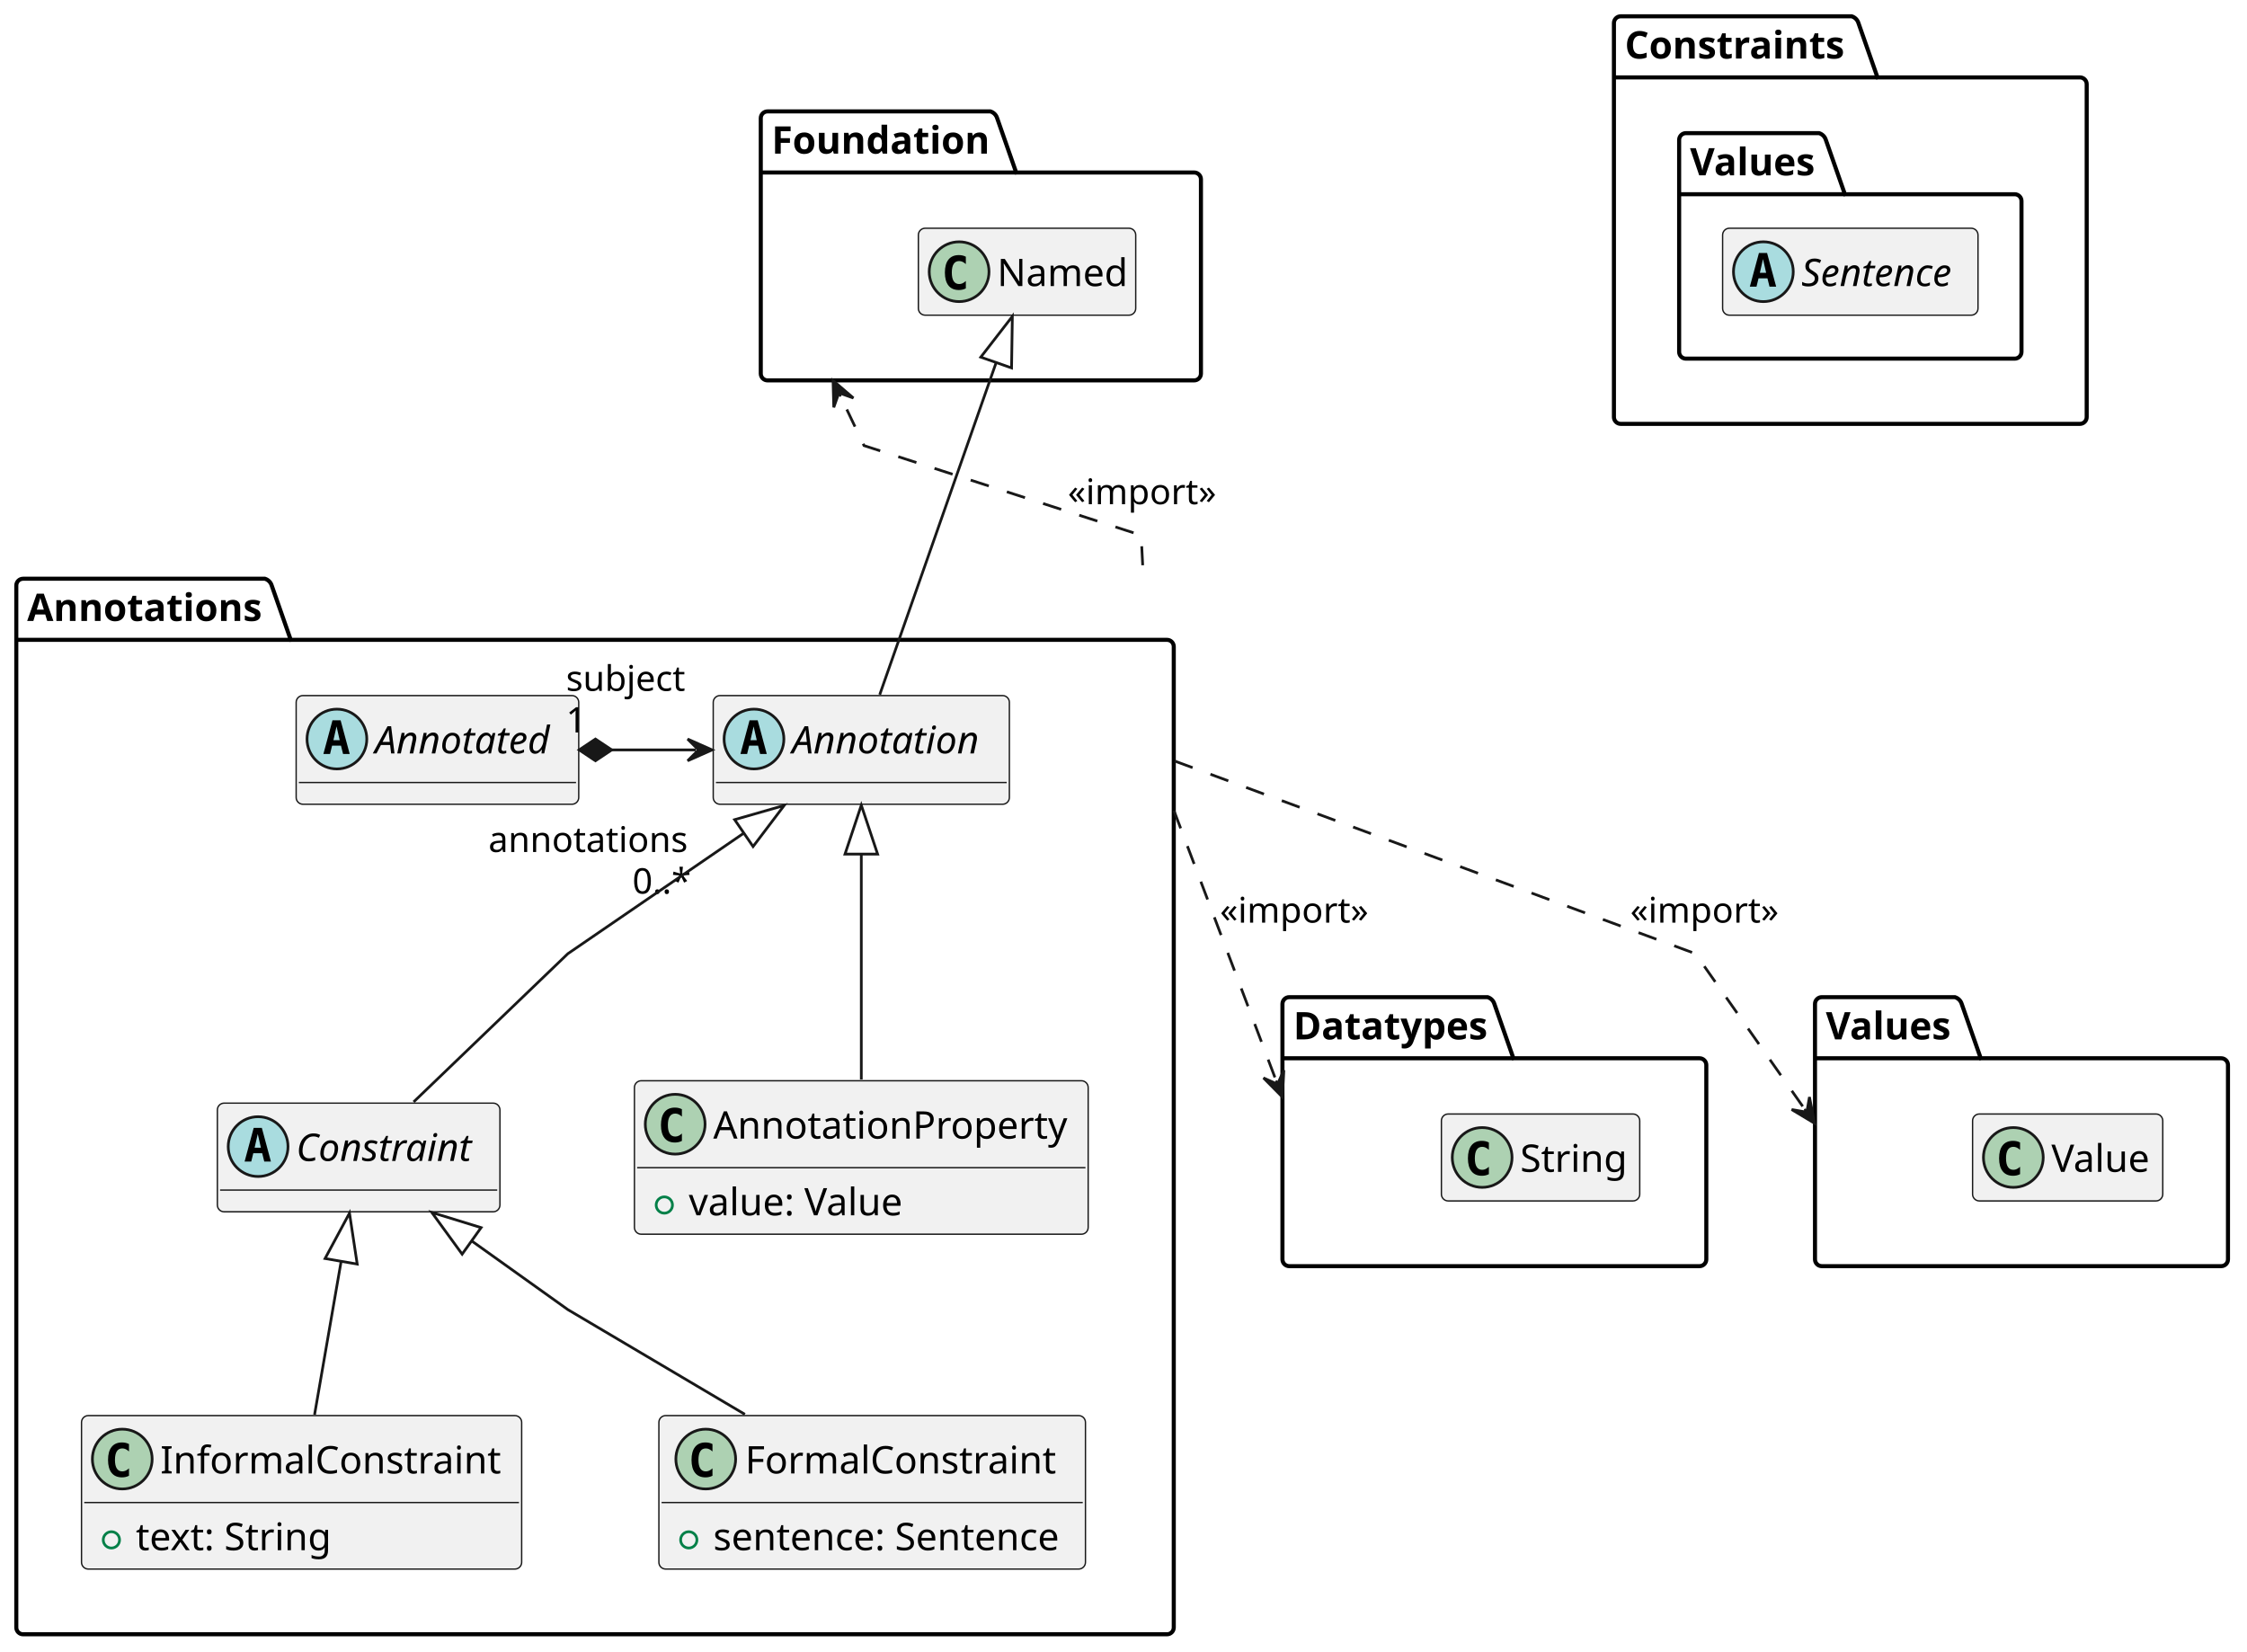
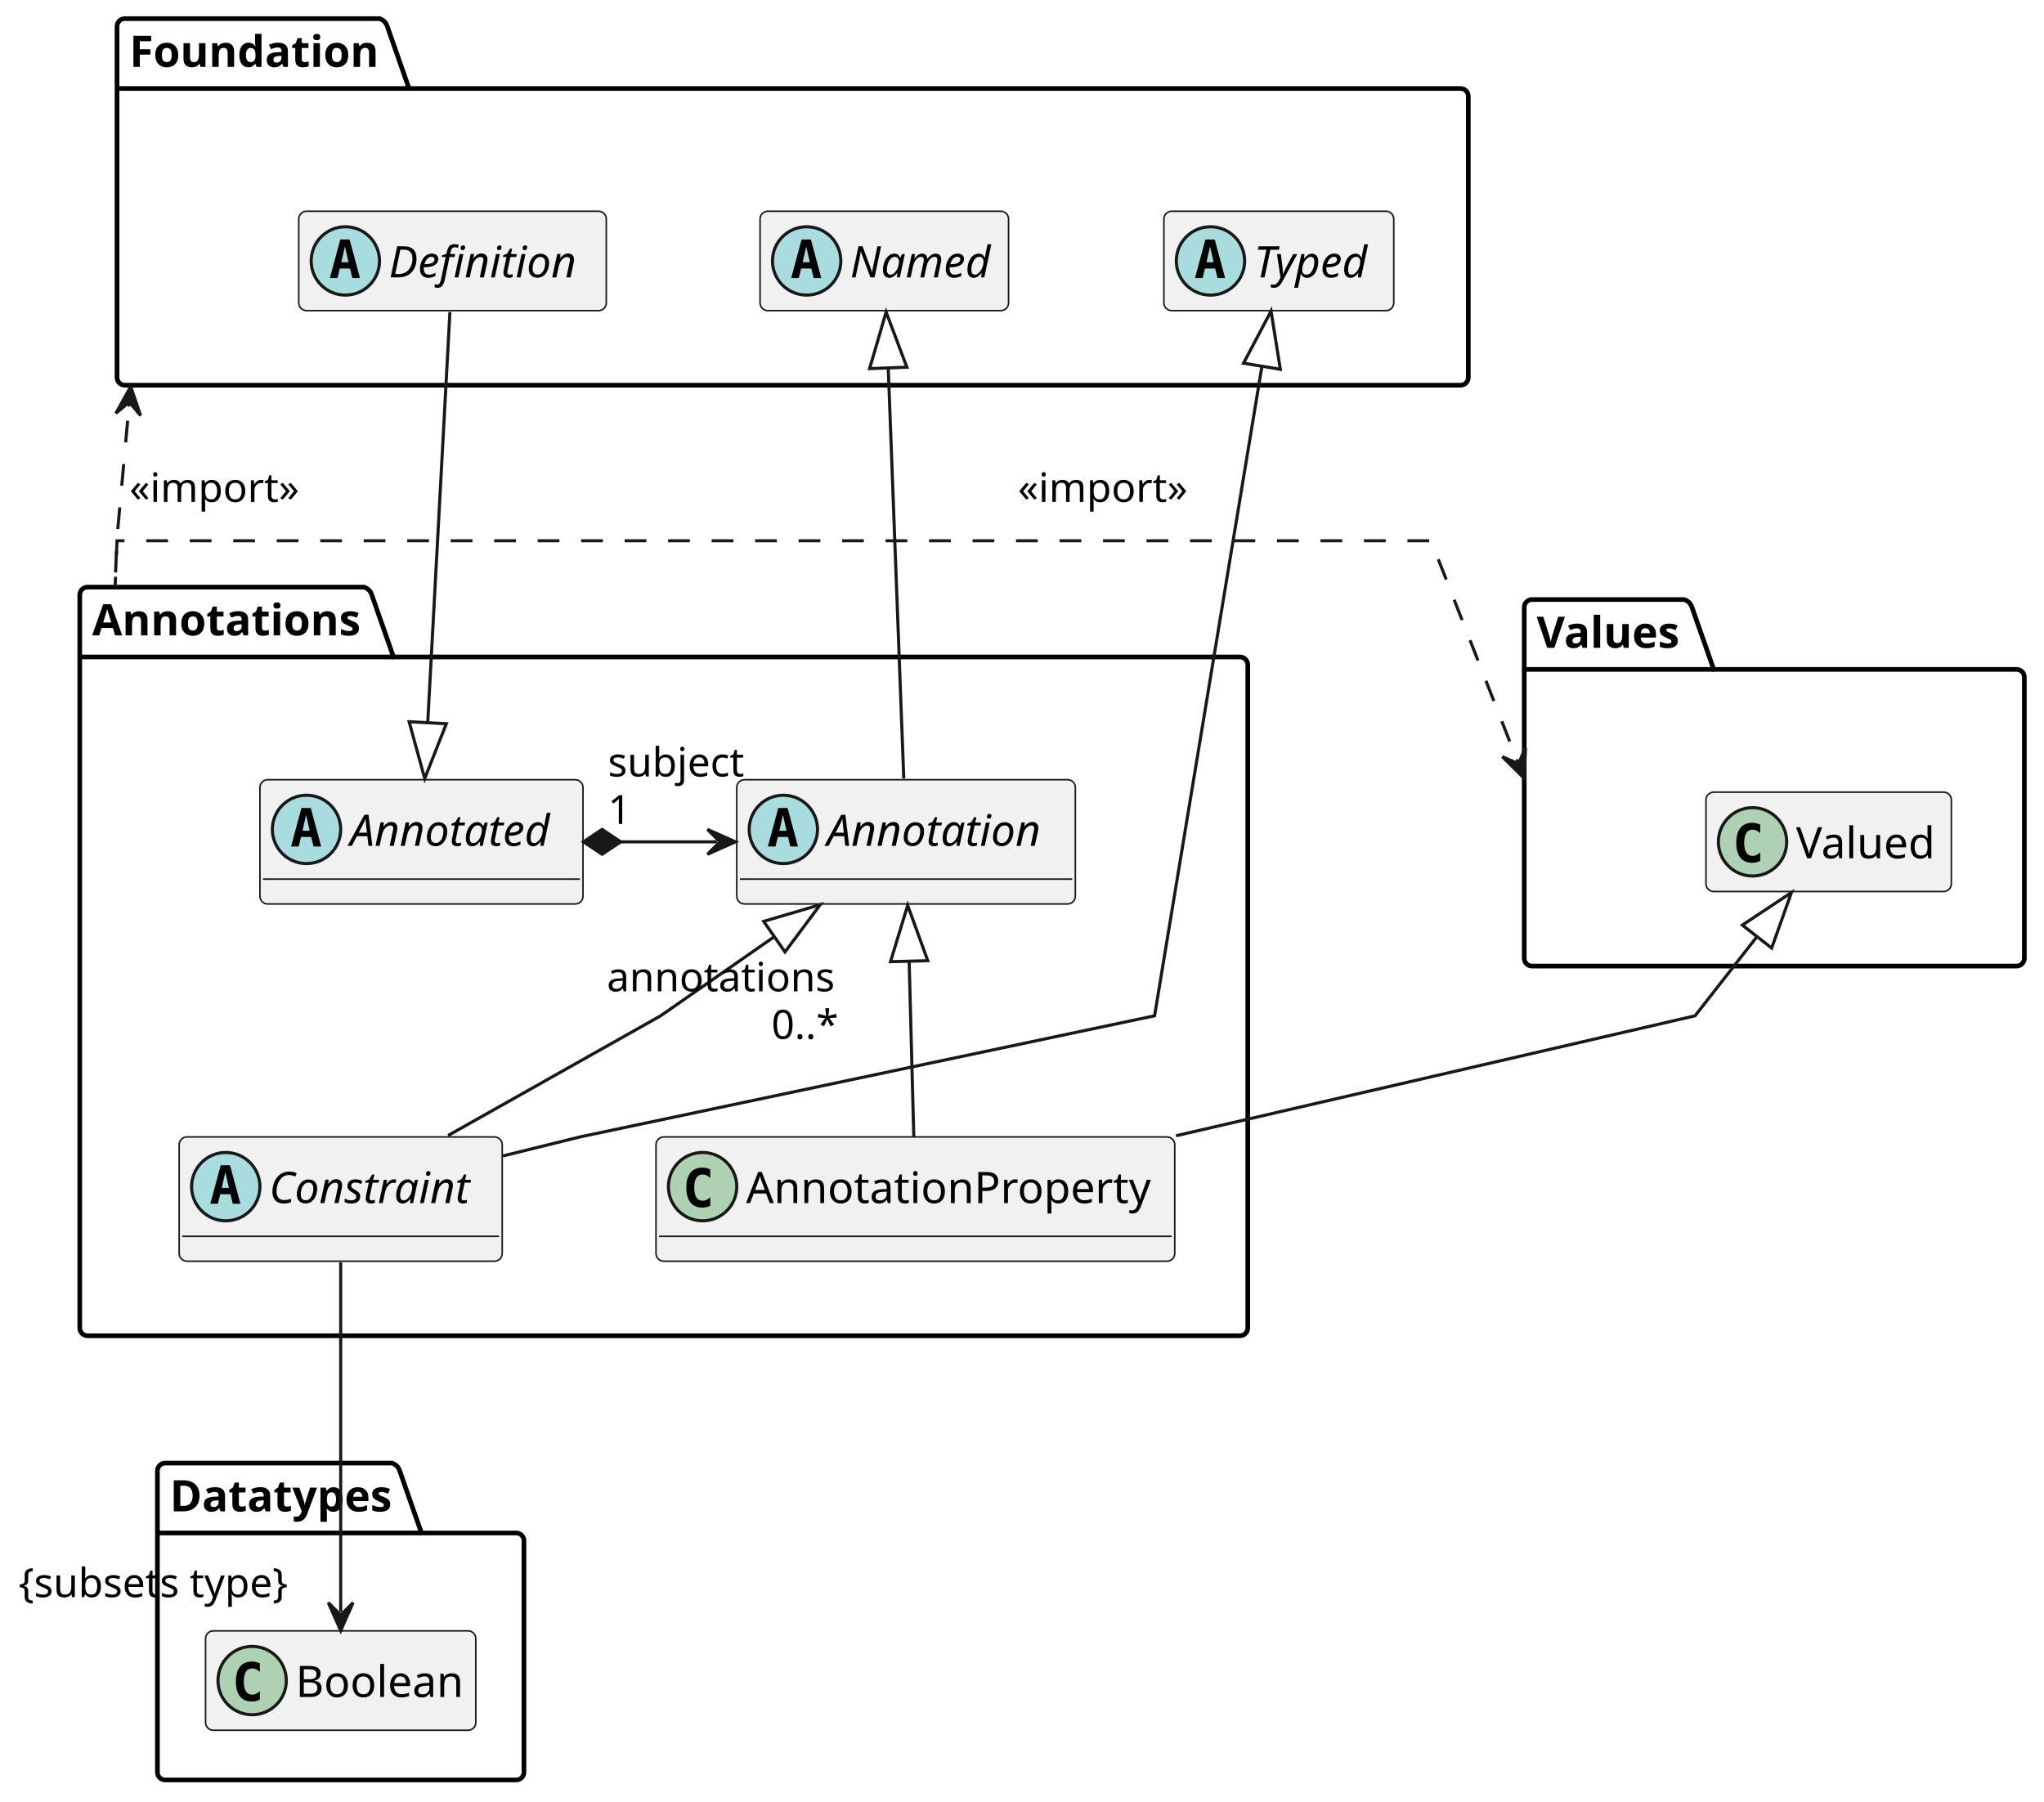
- <svg xmlns="http://www.w3.org/2000/svg" contentStyleType="text/css" height="608px" preserveAspectRatio="none" style="width:827px;height:608px;" version="1.1" viewBox="0 0 827 608" width="827px" zoomAndPan="magnify">
+ <svg xmlns="http://www.w3.org/2000/svg" contentStyleType="text/css" height="580px" preserveAspectRatio="none" style="width:658px;height:580px;" version="1.1" viewBox="0 0 658 580" width="658px" zoomAndPan="magnify">
  <defs />
  <g>
+     <g id="cluster_Foundation">
+       <path d="M40.175,6 L122.175,6 A3.75,3.75 0 0 1 124.675,8.5 L131.675,28.488 L470.175,28.488 A2.5,2.5 0 0 1 472.675,30.988 L472.675,121.5 A2.5,2.5 0 0 1 470.175,124 L40.175,124 A2.5,2.5 0 0 1 37.675,121.5 L37.675,8.5 A2.5,2.5 0 0 1 40.175,6 " fill="none" style="stroke:#000000;stroke-width:1.5;" />
+       <line style="stroke:#000000;stroke-width:1.5;" x1="37.675" x2="131.675" y1="28.488" y2="28.488" />
+       <text fill="#000000" font-family="sans-serif" font-size="14" font-weight="bold" lengthAdjust="spacing" textLength="81" x="41.675" y="21.535">Foundation</text>
+     </g>
    <g id="cluster_Datatypes">
-       <path d="M474.5,367 L547.5,367 A3.75,3.75 0 0 1 550,369.5 L557,389.488 L625.5,389.488 A2.5,2.5 0 0 1 628,391.988 L628,463.5 A2.5,2.5 0 0 1 625.5,466 L474.5,466 A2.5,2.5 0 0 1 472,463.5 L472,369.5 A2.5,2.5 0 0 1 474.5,367 " fill="none" style="stroke:#000000;stroke-width:1.5;" />
-       <line style="stroke:#000000;stroke-width:1.5;" x1="472" x2="557" y1="389.488" y2="389.488" />
-       <text fill="#000000" font-family="sans-serif" font-size="14" font-weight="bold" lengthAdjust="spacing" textLength="72" x="476" y="382.535">Datatypes</text>
-     </g>
-     <g id="cluster_Foundation">
-       <path d="M282.5,41 L364.5,41 A3.75,3.75 0 0 1 367,43.5 L374,63.488 L439.5,63.488 A2.5,2.5 0 0 1 442,65.988 L442,137.5 A2.5,2.5 0 0 1 439.5,140 L282.5,140 A2.5,2.5 0 0 1 280,137.5 L280,43.5 A2.5,2.5 0 0 1 282.5,41 " fill="none" style="stroke:#000000;stroke-width:1.5;" />
-       <line style="stroke:#000000;stroke-width:1.5;" x1="280" x2="374" y1="63.488" y2="63.488" />
-       <text fill="#000000" font-family="sans-serif" font-size="14" font-weight="bold" lengthAdjust="spacing" textLength="81" x="284" y="56.535">Foundation</text>
+       <path d="M53.175,471 L126.175,471 A3.75,3.75 0 0 1 128.675,473.5 L135.675,493.488 L166.175,493.488 A2.5,2.5 0 0 1 168.675,495.988 L168.675,570.5 A2.5,2.5 0 0 1 166.175,573 L53.175,573 A2.5,2.5 0 0 1 50.675,570.5 L50.675,473.5 A2.5,2.5 0 0 1 53.175,471 " fill="none" style="stroke:#000000;stroke-width:1.5;" />
+       <line style="stroke:#000000;stroke-width:1.5;" x1="50.675" x2="135.675" y1="493.488" y2="493.488" />
+       <text fill="#000000" font-family="sans-serif" font-size="14" font-weight="bold" lengthAdjust="spacing" textLength="72" x="54.675" y="486.535">Datatypes</text>
    </g>
    <g id="cluster_Values">
-       <path d="M670.5,367 L719.5,367 A3.75,3.75 0 0 1 722,369.5 L729,389.488 L817.5,389.488 A2.5,2.5 0 0 1 820,391.988 L820,463.5 A2.5,2.5 0 0 1 817.5,466 L670.5,466 A2.5,2.5 0 0 1 668,463.5 L668,369.5 A2.5,2.5 0 0 1 670.5,367 " fill="none" style="stroke:#000000;stroke-width:1.5;" />
-       <line style="stroke:#000000;stroke-width:1.5;" x1="668" x2="729" y1="389.488" y2="389.488" />
-       <text fill="#000000" font-family="sans-serif" font-size="14" font-weight="bold" lengthAdjust="spacing" textLength="48" x="672" y="382.535">Values</text>
-     </g>
-     <g id="cluster_Constraints">
-       <path d="M596.5,6 L681.5,6 A3.75,3.75 0 0 1 684,8.5 L691,28.488 L765.5,28.488 A2.5,2.5 0 0 1 768,30.988 L768,153.5 A2.5,2.5 0 0 1 765.5,156 L596.5,156 A2.5,2.5 0 0 1 594,153.5 L594,8.5 A2.5,2.5 0 0 1 596.5,6 " fill="none" style="stroke:#000000;stroke-width:1.5;" />
-       <line style="stroke:#000000;stroke-width:1.5;" x1="594" x2="691" y1="28.488" y2="28.488" />
-       <text fill="#000000" font-family="sans-serif" font-size="14" font-weight="bold" lengthAdjust="spacing" textLength="84" x="598" y="21.535">Constraints</text>
-     </g>
-     <g id="cluster_Values">
-       <path d="M620.5,49 L669.5,49 A3.75,3.75 0 0 1 672,51.5 L679,71.488 L741.5,71.488 A2.5,2.5 0 0 1 744,73.988 L744,129.5 A2.5,2.5 0 0 1 741.5,132 L620.5,132 A2.5,2.5 0 0 1 618,129.5 L618,51.5 A2.5,2.5 0 0 1 620.5,49 " fill="none" style="stroke:#000000;stroke-width:1.5;" />
-       <line style="stroke:#000000;stroke-width:1.5;" x1="618" x2="679" y1="71.488" y2="71.488" />
-       <text fill="#000000" font-family="sans-serif" font-size="14" font-weight="bold" lengthAdjust="spacing" textLength="48" x="622" y="64.535">Values</text>
+       <path d="M493.175,193 L542.175,193 A3.75,3.75 0 0 1 544.675,195.5 L551.675,215.488 L649.175,215.488 A2.5,2.5 0 0 1 651.675,217.988 L651.675,308.5 A2.5,2.5 0 0 1 649.175,311 L493.175,311 A2.5,2.5 0 0 1 490.675,308.5 L490.675,195.5 A2.5,2.5 0 0 1 493.175,193 " fill="none" style="stroke:#000000;stroke-width:1.5;" />
+       <line style="stroke:#000000;stroke-width:1.5;" x1="490.675" x2="551.675" y1="215.488" y2="215.488" />
+       <text fill="#000000" font-family="sans-serif" font-size="14" font-weight="bold" lengthAdjust="spacing" textLength="48" x="494.675" y="208.535">Values</text>
    </g>
    <g id="cluster_Annotations">
-       <path d="M8.5,213 L97.5,213 A3.75,3.75 0 0 1 100,215.5 L107,235.488 L429.5,235.488 A2.5,2.5 0 0 1 432,237.988 L432,598.99 A2.5,2.5 0 0 1 429.5,601.49 L8.5,601.49 A2.5,2.5 0 0 1 6,598.99 L6,215.5 A2.5,2.5 0 0 1 8.5,213 " fill="none" style="stroke:#000000;stroke-width:1.5;" />
-       <line style="stroke:#000000;stroke-width:1.5;" x1="6" x2="107" y1="235.488" y2="235.488" />
-       <text fill="#000000" font-family="sans-serif" font-size="14" font-weight="bold" lengthAdjust="spacing" textLength="88" x="10" y="228.535">Annotations</text>
+       <path d="M28.175,189 L117.175,189 A3.75,3.75 0 0 1 119.675,191.5 L126.675,211.488 L399.175,211.488 A2.5,2.5 0 0 1 401.675,213.988 L401.675,427.5 A2.5,2.5 0 0 1 399.175,430 L28.175,430 A2.5,2.5 0 0 1 25.675,427.5 L25.675,191.5 A2.5,2.5 0 0 1 28.175,189 " fill="none" style="stroke:#000000;stroke-width:1.5;" />
+       <line style="stroke:#000000;stroke-width:1.5;" x1="25.675" x2="126.675" y1="211.488" y2="211.488" />
+       <text fill="#000000" font-family="sans-serif" font-size="14" font-weight="bold" lengthAdjust="spacing" textLength="88" x="29.675" y="204.535">Annotations</text>
    </g>
-     <g id="elem_String">
-       <rect codeLine="8" fill="#F1F1F1" height="32" id="String" rx="2.5" ry="2.5" style="stroke:#181818;stroke-width:0.5;" width="73" x="530.5" y="410" />
-       <ellipse cx="545.5" cy="426" fill="#ADD1B2" rx="11" ry="11" style="stroke:#181818;stroke-width:1.0;" />
-       <path d="M547.973,432.143 Q547.392,432.442 546.753,432.591 Q546.114,432.741 545.408,432.741 Q542.901,432.741 541.582,431.089 Q540.262,429.437 540.262,426.316 Q540.262,423.187 541.582,421.535 Q542.901,419.883 545.408,419.883 Q546.114,419.883 546.761,420.032 Q547.409,420.182 547.973,420.481 L547.973,423.203 Q547.342,422.622 546.749,422.352 Q546.155,422.082 545.524,422.082 Q544.18,422.082 543.495,423.149 Q542.81,424.216 542.81,426.316 Q542.81,428.408 543.495,429.474 Q544.18,430.541 545.524,430.541 Q546.155,430.541 546.749,430.271 Q547.342,430.002 547.973,429.42 Z " fill="#000000" />
-       <text fill="#000000" font-family="sans-serif" font-size="14" lengthAdjust="spacing" textLength="41" x="559.5" y="431.291">String</text>
+     <g id="elem_Definition">
+       <rect codeLine="8" fill="#F1F1F1" height="32" id="Definition" rx="2.5" ry="2.5" style="stroke:#181818;stroke-width:0.5;" width="99" x="96.175" y="68" />
+       <ellipse cx="111.175" cy="84" fill="#A9DCDF" rx="11" ry="11" style="stroke:#181818;stroke-width:1.0;" />
+       <path d="M111.038,79.348 L109.885,84.42 L112.2,84.42 Z M109.544,77.107 L112.541,77.107 L115.886,89.5 L113.437,89.5 L112.674,86.437 L109.395,86.437 L108.648,89.5 L106.199,89.5 Z " fill="#000000" />
+       <text fill="#000000" font-family="sans-serif" font-size="14" font-style="italic" lengthAdjust="spacing" textLength="67" x="125.175" y="89.291">Definition</text>
    </g>
    <g id="elem_Named">
-       <rect codeLine="13" fill="#F1F1F1" height="32" id="Named" rx="2.5" ry="2.5" style="stroke:#181818;stroke-width:0.5;" width="80" x="338" y="84" />
-       <ellipse cx="353" cy="100" fill="#ADD1B2" rx="11" ry="11" style="stroke:#181818;stroke-width:1.0;" />
-       <path d="M355.473,106.143 Q354.892,106.442 354.253,106.591 Q353.614,106.741 352.908,106.741 Q350.401,106.741 349.082,105.089 Q347.762,103.437 347.762,100.316 Q347.762,97.186 349.082,95.535 Q350.401,93.883 352.908,93.883 Q353.614,93.883 354.261,94.032 Q354.909,94.182 355.473,94.481 L355.473,97.203 Q354.842,96.622 354.249,96.352 Q353.655,96.082 353.024,96.082 Q351.68,96.082 350.995,97.149 Q350.31,98.216 350.31,100.316 Q350.31,102.408 350.995,103.474 Q351.68,104.541 353.024,104.541 Q353.655,104.541 354.249,104.271 Q354.842,104.001 355.473,103.42 Z " fill="#000000" />
-       <text fill="#000000" font-family="sans-serif" font-size="14" lengthAdjust="spacing" textLength="48" x="367" y="105.291">Named</text>
+       <rect codeLine="9" fill="#F1F1F1" height="32" id="Named" rx="2.5" ry="2.5" style="stroke:#181818;stroke-width:0.5;" width="80" x="244.675" y="68" />
+       <ellipse cx="259.675" cy="84" fill="#A9DCDF" rx="11" ry="11" style="stroke:#181818;stroke-width:1.0;" />
+       <path d="M259.538,79.348 L258.385,84.42 L260.7,84.42 Z M258.044,77.107 L261.041,77.107 L264.386,89.5 L261.937,89.5 L261.173,86.437 L257.895,86.437 L257.148,89.5 L254.699,89.5 Z " fill="#000000" />
+       <text fill="#000000" font-family="sans-serif" font-size="14" font-style="italic" lengthAdjust="spacing" textLength="48" x="273.675" y="89.291">Named</text>
    </g>
-     <g id="elem_Value">
-       <rect codeLine="18" fill="#F1F1F1" height="32" id="Value" rx="2.5" ry="2.5" style="stroke:#181818;stroke-width:0.5;" width="70" x="726" y="410" />
-       <ellipse cx="741" cy="426" fill="#ADD1B2" rx="11" ry="11" style="stroke:#181818;stroke-width:1.0;" />
-       <path d="M743.473,432.143 Q742.892,432.442 742.253,432.591 Q741.614,432.741 740.908,432.741 Q738.401,432.741 737.082,431.089 Q735.762,429.437 735.762,426.316 Q735.762,423.187 737.082,421.535 Q738.401,419.883 740.908,419.883 Q741.614,419.883 742.261,420.032 Q742.909,420.182 743.473,420.481 L743.473,423.203 Q742.842,422.622 742.249,422.352 Q741.655,422.082 741.024,422.082 Q739.68,422.082 738.995,423.149 Q738.31,424.216 738.31,426.316 Q738.31,428.408 738.995,429.474 Q739.68,430.541 741.024,430.541 Q741.655,430.541 742.249,430.271 Q742.842,430.002 743.473,429.42 Z " fill="#000000" />
-       <text fill="#000000" font-family="sans-serif" font-size="14" lengthAdjust="spacing" textLength="38" x="755" y="431.291">Value</text>
+     <g id="elem_Typed">
+       <rect codeLine="10" fill="#F1F1F1" height="32" id="Typed" rx="2.5" ry="2.5" style="stroke:#181818;stroke-width:0.5;" width="74" x="374.675" y="68" />
+       <ellipse cx="389.675" cy="84" fill="#A9DCDF" rx="11" ry="11" style="stroke:#181818;stroke-width:1.0;" />
+       <path d="M389.538,79.348 L388.385,84.42 L390.7,84.42 Z M388.044,77.107 L391.041,77.107 L394.386,89.5 L391.937,89.5 L391.173,86.437 L387.895,86.437 L387.148,89.5 L384.699,89.5 Z " fill="#000000" />
+       <text fill="#000000" font-family="sans-serif" font-size="14" font-style="italic" lengthAdjust="spacing" textLength="42" x="403.675" y="89.291">Typed</text>
    </g>
-     <g id="elem_Sentence">
-       <rect codeLine="24" fill="#F1F1F1" height="32" id="Sentence" rx="2.5" ry="2.5" style="stroke:#181818;stroke-width:0.5;" width="94" x="634" y="84" />
-       <ellipse cx="649" cy="100" fill="#A9DCDF" rx="11" ry="11" style="stroke:#181818;stroke-width:1.0;" />
-       <path d="M648.863,95.348 L647.71,100.42 L650.025,100.42 Z M647.369,93.107 L650.366,93.107 L653.711,105.5 L651.262,105.5 L650.499,102.437 L647.22,102.437 L646.473,105.5 L644.024,105.5 Z " fill="#000000" />
-       <text fill="#000000" font-family="sans-serif" font-size="14" font-style="italic" lengthAdjust="spacing" textLength="62" x="663" y="105.291">Sentence</text>
+     <g id="elem_Boolean">
+       <rect codeLine="15" fill="#F1F1F1" height="32" id="Boolean" rx="2.5" ry="2.5" style="stroke:#181818;stroke-width:0.5;" width="87" x="66.175" y="525" />
+       <ellipse cx="81.175" cy="541" fill="#ADD1B2" rx="11" ry="11" style="stroke:#181818;stroke-width:1.0;" />
+       <path d="M83.648,547.143 Q83.067,547.442 82.428,547.591 Q81.789,547.741 81.083,547.741 Q78.576,547.741 77.257,546.089 Q75.937,544.437 75.937,541.316 Q75.937,538.187 77.257,536.535 Q78.576,534.883 81.083,534.883 Q81.789,534.883 82.436,535.032 Q83.084,535.182 83.648,535.481 L83.648,538.203 Q83.017,537.622 82.424,537.352 Q81.83,537.082 81.199,537.082 Q79.855,537.082 79.17,538.149 Q78.485,539.216 78.485,541.316 Q78.485,543.408 79.17,544.474 Q79.855,545.541 81.199,545.541 Q81.83,545.541 82.424,545.271 Q83.017,545.001 83.648,544.42 Z " fill="#000000" />
+       <text fill="#000000" font-family="sans-serif" font-size="14" lengthAdjust="spacing" textLength="55" x="95.175" y="546.291">Boolean</text>
+     </g>
+     <g id="elem_Valued">
+       <rect codeLine="20" fill="#F1F1F1" height="32" id="Valued" rx="2.5" ry="2.5" style="stroke:#181818;stroke-width:0.5;" width="79" x="549.175" y="255" />
+       <ellipse cx="564.175" cy="271" fill="#ADD1B2" rx="11" ry="11" style="stroke:#181818;stroke-width:1.0;" />
+       <path d="M566.648,277.143 Q566.067,277.442 565.428,277.591 Q564.789,277.741 564.083,277.741 Q561.576,277.741 560.256,276.089 Q558.937,274.437 558.937,271.316 Q558.937,268.187 560.256,266.535 Q561.576,264.883 564.083,264.883 Q564.789,264.883 565.436,265.032 Q566.084,265.182 566.648,265.481 L566.648,268.203 Q566.017,267.622 565.424,267.352 Q564.83,267.082 564.199,267.082 Q562.855,267.082 562.17,268.149 Q561.485,269.216 561.485,271.316 Q561.485,273.408 562.17,274.474 Q562.855,275.541 564.199,275.541 Q564.83,275.541 565.424,275.271 Q566.017,275.002 566.648,274.42 Z " fill="#000000" />
+       <text fill="#000000" font-family="sans-serif" font-size="14" lengthAdjust="spacing" textLength="47" x="578.175" y="276.291">Valued</text>
+     </g>
+     <g id="elem_Annotation">
+       <rect codeLine="24" fill="#F1F1F1" height="40" id="Annotation" rx="2.5" ry="2.5" style="stroke:#181818;stroke-width:0.5;" width="109" x="237.175" y="251" />
+       <ellipse cx="252.175" cy="267" fill="#A9DCDF" rx="11" ry="11" style="stroke:#181818;stroke-width:1.0;" />
+       <path d="M252.038,262.348 L250.885,267.42 L253.2,267.42 Z M250.544,260.107 L253.541,260.107 L256.886,272.5 L254.437,272.5 L253.673,269.437 L250.395,269.437 L249.648,272.5 L247.199,272.5 Z " fill="#000000" />
+       <text fill="#000000" font-family="sans-serif" font-size="14" font-style="italic" lengthAdjust="spacing" textLength="77" x="266.175" y="272.291">Annotation</text>
+       <line style="stroke:#181818;stroke-width:0.5;" x1="238.175" x2="345.175" y1="283" y2="283" />
+     </g>
+     <g id="elem_AnnotationProperty">
+       <rect codeLine="27" fill="#F1F1F1" height="40" id="AnnotationProperty" rx="2.5" ry="2.5" style="stroke:#181818;stroke-width:0.5;" width="167" x="211.175" y="366" />
+       <ellipse cx="226.175" cy="382" fill="#ADD1B2" rx="11" ry="11" style="stroke:#181818;stroke-width:1.0;" />
+       <path d="M228.648,388.143 Q228.067,388.442 227.428,388.591 Q226.789,388.741 226.083,388.741 Q223.576,388.741 222.256,387.089 Q220.937,385.437 220.937,382.316 Q220.937,379.187 222.256,377.535 Q223.576,375.883 226.083,375.883 Q226.789,375.883 227.436,376.032 Q228.084,376.182 228.648,376.481 L228.648,379.203 Q228.017,378.622 227.424,378.352 Q226.83,378.082 226.199,378.082 Q224.855,378.082 224.17,379.149 Q223.485,380.216 223.485,382.316 Q223.485,384.408 224.17,385.474 Q224.855,386.541 226.199,386.541 Q226.83,386.541 227.424,386.271 Q228.017,386.002 228.648,385.42 Z " fill="#000000" />
+       <text fill="#000000" font-family="sans-serif" font-size="14" lengthAdjust="spacing" textLength="135" x="240.175" y="387.291">AnnotationProperty</text>
+       <line style="stroke:#181818;stroke-width:0.5;" x1="212.175" x2="377.175" y1="398" y2="398" />
+     </g>
+     <g id="elem_Constraint">
+       <rect codeLine="31" fill="#F1F1F1" height="40" id="Constraint" rx="2.5" ry="2.5" style="stroke:#181818;stroke-width:0.5;" width="104" x="57.675" y="366" />
+       <ellipse cx="72.675" cy="382" fill="#A9DCDF" rx="11" ry="11" style="stroke:#181818;stroke-width:1.0;" />
+       <path d="M72.538,377.348 L71.385,382.42 L73.7,382.42 Z M71.044,375.107 L74.041,375.107 L77.386,387.5 L74.937,387.5 L74.174,384.437 L70.895,384.437 L70.148,387.5 L67.699,387.5 Z " fill="#000000" />
+       <text fill="#000000" font-family="sans-serif" font-size="14" font-style="italic" lengthAdjust="spacing" textLength="72" x="86.675" y="387.291">Constraint</text>
+       <line style="stroke:#181818;stroke-width:0.5;" x1="58.675" x2="160.675" y1="398" y2="398" />
    </g>
    <g id="elem_Annotated">
-       <rect codeLine="29" fill="#F1F1F1" height="40" id="Annotated" rx="2.5" ry="2.5" style="stroke:#181818;stroke-width:0.5;" width="104" x="109" y="256" />
-       <ellipse cx="124" cy="272" fill="#A9DCDF" rx="11" ry="11" style="stroke:#181818;stroke-width:1.0;" />
-       <path d="M123.863,267.348 L122.71,272.42 L125.025,272.42 Z M122.369,265.107 L125.366,265.107 L128.711,277.5 L126.262,277.5 L125.499,274.437 L122.22,274.437 L121.473,277.5 L119.024,277.5 Z " fill="#000000" />
-       <text fill="#000000" font-family="sans-serif" font-size="14" font-style="italic" lengthAdjust="spacing" textLength="72" x="138" y="277.291">Annotated</text>
-       <line style="stroke:#181818;stroke-width:0.5;" x1="110" x2="212" y1="288" y2="288" />
+       <rect codeLine="36" fill="#F1F1F1" height="40" id="Annotated" rx="2.5" ry="2.5" style="stroke:#181818;stroke-width:0.5;" width="104" x="83.675" y="251" />
+       <ellipse cx="98.675" cy="267" fill="#A9DCDF" rx="11" ry="11" style="stroke:#181818;stroke-width:1.0;" />
+       <path d="M98.538,262.348 L97.385,267.42 L99.7,267.42 Z M97.044,260.107 L100.041,260.107 L103.386,272.5 L100.937,272.5 L100.174,269.437 L96.895,269.437 L96.148,272.5 L93.699,272.5 Z " fill="#000000" />
+       <text fill="#000000" font-family="sans-serif" font-size="14" font-style="italic" lengthAdjust="spacing" textLength="72" x="112.675" y="272.291">Annotated</text>
+       <line style="stroke:#181818;stroke-width:0.5;" x1="84.675" x2="186.675" y1="283" y2="283" />
    </g>
-     <g id="elem_Annotation">
-       <rect codeLine="30" fill="#F1F1F1" height="40" id="Annotation" rx="2.5" ry="2.5" style="stroke:#181818;stroke-width:0.5;" width="109" x="262.5" y="256" />
-       <ellipse cx="277.5" cy="272" fill="#A9DCDF" rx="11" ry="11" style="stroke:#181818;stroke-width:1.0;" />
-       <path d="M277.363,267.348 L276.209,272.42 L278.525,272.42 Z M275.869,265.107 L278.866,265.107 L282.211,277.5 L279.762,277.5 L278.998,274.437 L275.72,274.437 L274.973,277.5 L272.524,277.5 Z " fill="#000000" />
-       <text fill="#000000" font-family="sans-serif" font-size="14" font-style="italic" lengthAdjust="spacing" textLength="77" x="291.5" y="277.291">Annotation</text>
-       <line style="stroke:#181818;stroke-width:0.5;" x1="263.5" x2="370.5" y1="288" y2="288" />
+     <g id="link_Named_Annotation">
+       <path codeLine="25" d="M285.94,118.437 C287.22,152.047 289.545,213.73 290.945,250.63 " fill="none" id="Named-backto-Annotation" style="stroke:#181818;stroke-width:1.0;" />
+       <polygon fill="none" points="285.255,100.45,279.944,118.665,291.936,118.209,285.255,100.45" style="stroke:#181818;stroke-width:1.0;" />
    </g>
-     <g id="elem_AnnotationProperty">
-       <rect codeLine="31" fill="#F1F1F1" height="56.488" id="AnnotationProperty" rx="2.5" ry="2.5" style="stroke:#181818;stroke-width:0.5;" width="167" x="233.5" y="397.76" />
-       <ellipse cx="248.5" cy="413.76" fill="#ADD1B2" rx="11" ry="11" style="stroke:#181818;stroke-width:1.0;" />
-       <path d="M250.973,419.903 Q250.392,420.202 249.753,420.351 Q249.114,420.501 248.408,420.501 Q245.901,420.501 244.582,418.849 Q243.262,417.197 243.262,414.076 Q243.262,410.947 244.582,409.295 Q245.901,407.643 248.408,407.643 Q249.114,407.643 249.761,407.792 Q250.409,407.942 250.973,408.24 L250.973,410.963 Q250.342,410.382 249.749,410.112 Q249.155,409.842 248.524,409.842 Q247.18,409.842 246.495,410.909 Q245.81,411.976 245.81,414.076 Q245.81,416.168 246.495,417.234 Q247.18,418.301 248.524,418.301 Q249.155,418.301 249.749,418.031 Q250.342,417.762 250.973,417.18 Z " fill="#000000" />
-       <text fill="#000000" font-family="sans-serif" font-size="14" lengthAdjust="spacing" textLength="135" x="262.5" y="419.051">AnnotationProperty</text>
-       <line style="stroke:#181818;stroke-width:0.5;" x1="234.5" x2="399.5" y1="429.76" y2="429.76" />
-       <ellipse cx="244.5" cy="443.504" fill="none" rx="3" ry="3" style="stroke:#038048;stroke-width:1.0;" />
-       <text fill="#000000" font-family="sans-serif" font-size="14" lengthAdjust="spacing" textLength="82" x="253.5" y="447.295">value: Value</text>
+     <g id="link_Annotation_AnnotationProperty">
+       <path codeLine="28" d="M292.67,309.424 C293.22,330.244 293.615,345.1 294.165,365.83 " fill="none" id="Annotation-backto-AnnotationProperty" style="stroke:#181818;stroke-width:1.0;" />
+       <polygon fill="none" points="292.195,291.43,286.672,309.582,298.668,309.265,292.195,291.43" style="stroke:#181818;stroke-width:1.0;" />
    </g>
-     <g id="elem_Constraint">
-       <rect codeLine="41" fill="#F1F1F1" height="40" id="Constraint" rx="2.5" ry="2.5" style="stroke:#181818;stroke-width:0.5;" width="104" x="80" y="406" />
-       <ellipse cx="95" cy="422" fill="#A9DCDF" rx="11" ry="11" style="stroke:#181818;stroke-width:1.0;" />
-       <path d="M94.863,417.348 L93.71,422.42 L96.025,422.42 Z M93.369,415.107 L96.366,415.107 L99.711,427.5 L97.262,427.5 L96.499,424.437 L93.22,424.437 L92.473,427.5 L90.024,427.5 Z " fill="#000000" />
-       <text fill="#000000" font-family="sans-serif" font-size="14" font-style="italic" lengthAdjust="spacing" textLength="72" x="109" y="427.291">Constraint</text>
-       <line style="stroke:#181818;stroke-width:0.5;" x1="81" x2="183" y1="438" y2="438" />
+     <g id="link_Valued_AnnotationProperty">
+       <path codeLine="29" d="M565.609,301.501 C552.889,317.771 545.675,327 545.675,327 C545.675,327 451.575,348.75 378.605,365.61 " fill="none" id="Valued-backto-AnnotationProperty" style="stroke:#181818;stroke-width:1.0;" />
+       <polygon fill="none" points="576.695,287.32,560.882,297.805,570.335,305.196,576.695,287.32" style="stroke:#181818;stroke-width:1.0;" />
    </g>
-     <g id="elem_InformalConstraint">
-       <rect codeLine="42" fill="#F1F1F1" height="56.488" id="InformalConstraint" rx="2.5" ry="2.5" style="stroke:#181818;stroke-width:0.5;" width="162" x="30" y="521" />
-       <ellipse cx="45" cy="537" fill="#ADD1B2" rx="11" ry="11" style="stroke:#181818;stroke-width:1.0;" />
-       <path d="M47.473,543.143 Q46.892,543.442 46.253,543.591 Q45.614,543.741 44.908,543.741 Q42.401,543.741 41.081,542.089 Q39.762,540.437 39.762,537.316 Q39.762,534.187 41.081,532.535 Q42.401,530.883 44.908,530.883 Q45.614,530.883 46.261,531.032 Q46.909,531.182 47.473,531.481 L47.473,534.203 Q46.842,533.622 46.249,533.352 Q45.655,533.082 45.024,533.082 Q43.68,533.082 42.995,534.149 Q42.31,535.216 42.31,537.316 Q42.31,539.408 42.995,540.474 Q43.68,541.541 45.024,541.541 Q45.655,541.541 46.249,541.271 Q46.842,541.001 47.473,540.42 Z " fill="#000000" />
-       <text fill="#000000" font-family="sans-serif" font-size="14" lengthAdjust="spacing" textLength="130" x="59" y="542.291">InformalConstraint</text>
-       <line style="stroke:#181818;stroke-width:0.5;" x1="31" x2="191" y1="553" y2="553" />
-       <ellipse cx="41" cy="566.744" fill="none" rx="3" ry="3" style="stroke:#038048;stroke-width:1.0;" />
-       <text fill="#000000" font-family="sans-serif" font-size="14" lengthAdjust="spacing" textLength="76" x="50" y="570.535">text: String</text>
+     <g id="link_Annotation_Constraint">
+       <path codeLine="32" d="M249.273,301.525 C226.493,317.385 212.675,327 212.675,327 C212.675,327 174.185,348.68 144.255,365.53 " fill="none" id="Annotation-backto-Constraint" style="stroke:#181818;stroke-width:1.0;" />
+       <polygon fill="none" points="264.045,291.24,245.844,296.601,252.701,306.449,264.045,291.24" style="stroke:#181818;stroke-width:1.0;" />
    </g>
-     <g id="elem_FormalConstraint">
-       <rect codeLine="45" fill="#F1F1F1" height="56.488" id="FormalConstraint" rx="2.5" ry="2.5" style="stroke:#181818;stroke-width:0.5;" width="157" x="242.5" y="521" />
-       <ellipse cx="259.75" cy="537" fill="#ADD1B2" rx="11" ry="11" style="stroke:#181818;stroke-width:1.0;" />
-       <path d="M262.223,543.143 Q261.642,543.442 261.003,543.591 Q260.364,543.741 259.658,543.741 Q257.151,543.741 255.832,542.089 Q254.512,540.437 254.512,537.316 Q254.512,534.187 255.832,532.535 Q257.151,530.883 259.658,530.883 Q260.364,530.883 261.011,531.032 Q261.659,531.182 262.223,531.481 L262.223,534.203 Q261.592,533.622 260.999,533.352 Q260.405,533.082 259.774,533.082 Q258.43,533.082 257.745,534.149 Q257.06,535.216 257.06,537.316 Q257.06,539.408 257.745,540.474 Q258.43,541.541 259.774,541.541 Q260.405,541.541 260.999,541.271 Q261.592,541.001 262.223,540.42 Z " fill="#000000" />
-       <text fill="#000000" font-family="sans-serif" font-size="14" lengthAdjust="spacing" textLength="120" x="274.25" y="542.291">FormalConstraint</text>
-       <line style="stroke:#181818;stroke-width:0.5;" x1="243.5" x2="398.5" y1="553" y2="553" />
-       <ellipse cx="253.5" cy="566.744" fill="none" rx="3" ry="3" style="stroke:#038048;stroke-width:1.0;" />
-       <text fill="#000000" font-family="sans-serif" font-size="14" lengthAdjust="spacing" textLength="131" x="262.5" y="570.535">sentence: Sentence</text>
+     <g id="link_Typed_Constraint">
+       <path codeLine="33" d="M406.239,117.899 C397.479,170.879 371.675,327 371.675,327 C371.675,327 186.675,366 186.675,366 C186.675,366 175.625,368.73 161.885,372.12 " fill="none" id="Typed-backto-Constraint" style="stroke:#181818;stroke-width:1.0;" />
+       <polygon fill="none" points="409.175,100.14,400.319,116.92,412.158,118.878,409.175,100.14" style="stroke:#181818;stroke-width:1.0;" />
+     </g>
+     <g id="link_Constraint_Boolean">
+       <path codeLine="34" d="M109.675,406.38 C109.675,437.26 109.675,490.98 109.675,518.91 " fill="none" id="Constraint-to-Boolean" style="stroke:#181818;stroke-width:1.0;" />
+       <polygon fill="#181818" points="109.675,524.91,113.675,515.91,109.675,519.91,105.675,515.91,109.675,524.91" style="stroke:#181818;stroke-width:1.0;" />
+       <text fill="#000000" font-family="sans-serif" font-size="13" lengthAdjust="spacing" textLength="88" x="6" y="514.13">{subsets type}</text>
    </g>
    <g id="link_Annotated_Annotation">
-       <path codeLine="35" d="M225.15,276 C227.75,276 245.52,276 256.08,276 " fill="none" id="Annotated-Annotation" style="stroke:#181818;stroke-width:1.0;" />
-       <polygon fill="#181818" points="213.15,276,219.15,280,225.15,276,219.15,272,213.15,276" style="stroke:#181818;stroke-width:1.0;" />
-       <polygon fill="#181818" points="262.08,276,253.08,272,257.08,276,253.08,280,262.08,276" style="stroke:#181818;stroke-width:1.0;" />
-       <text fill="#000000" font-family="sans-serif" font-size="13" lengthAdjust="spacing" textLength="46" x="208.336" y="254.268">subject</text>
-       <text fill="#000000" font-family="sans-serif" font-size="13" lengthAdjust="spacing" textLength="8" x="208.336" y="269.579">1</text>
-       <text fill="#000000" font-family="sans-serif" font-size="13" lengthAdjust="spacing" textLength="75" x="179.754" y="313.57">annotations</text>
-       <text fill="#000000" font-family="sans-serif" font-size="13" lengthAdjust="spacing" textLength="22" x="232.754" y="328.881">0..*</text>
+       <path codeLine="37" d="M199.825,271 C202.425,271 220.195,271 230.755,271 " fill="none" id="Annotated-Annotation" style="stroke:#181818;stroke-width:1.0;" />
+       <polygon fill="#181818" points="187.825,271,193.825,275,199.825,271,193.825,267,187.825,271" style="stroke:#181818;stroke-width:1.0;" />
+       <polygon fill="#181818" points="236.755,271,227.755,267,231.755,271,227.755,275,236.755,271" style="stroke:#181818;stroke-width:1.0;" />
+       <text fill="#000000" font-family="sans-serif" font-size="13" lengthAdjust="spacing" textLength="46" x="195.704" y="249.951">subject</text>
+       <text fill="#000000" font-family="sans-serif" font-size="13" lengthAdjust="spacing" textLength="8" x="195.704" y="265.262">1</text>
+       <text fill="#000000" font-family="sans-serif" font-size="13" lengthAdjust="spacing" textLength="4" x="266.347" y="303.81"> </text>
+       <text fill="#000000" font-family="sans-serif" font-size="13" lengthAdjust="spacing" textLength="75" x="195.347" y="319.121">annotations</text>
+       <text fill="#000000" font-family="sans-serif" font-size="13" lengthAdjust="spacing" textLength="22" x="248.347" y="334.431">0..*</text>
    </g>
-     <g id="link_Named_Annotation">
-       <path codeLine="37" d="M366.636,133.427 C355.496,165.207 335.99,220.84 323.78,255.67 " fill="none" id="Named-backto-Annotation" style="stroke:#181818;stroke-width:1.0;" />
-       <polygon fill="none" points="372.59,116.44,360.973,131.442,372.298,135.411,372.59,116.44" style="stroke:#181818;stroke-width:1.0;" />
-     </g>
-     <g id="link_Annotation_AnnotationProperty">
-       <path codeLine="39" d="M317,314.35 C317,340.13 317,367.9 317,397.32 " fill="none" id="Annotation-backto-AnnotationProperty" style="stroke:#181818;stroke-width:1.0;" />
-       <polygon fill="none" points="317,296.35,311,314.35,323,314.35,317,296.35" style="stroke:#181818;stroke-width:1.0;" />
-     </g>
-     <g id="link_Annotation_Constraint">
-       <path codeLine="49" d="M273.774,306.618 C241.784,328.548 209,351 209,351 C209,351 175.04,383.63 152.23,405.56 " fill="none" id="Annotation-backto-Constraint" style="stroke:#181818;stroke-width:1.0;" />
-       <polygon fill="none" points="288.62,296.44,270.381,301.669,277.166,311.566,288.62,296.44" style="stroke:#181818;stroke-width:1.0;" />
-     </g>
-     <g id="link_Constraint_InformalConstraint">
-       <path codeLine="50" d="M125.556,464.216 C122.076,484.296 119.69,498.05 115.77,520.68 " fill="none" id="Constraint-backto-InformalConstraint" style="stroke:#181818;stroke-width:1.0;" />
-       <polygon fill="none" points="128.63,446.48,119.644,463.191,131.468,465.24,128.63,446.48" style="stroke:#181818;stroke-width:1.0;" />
-     </g>
-     <g id="link_Constraint_FormalConstraint">
-       <path codeLine="51" d="M173.578,456.7 C195.788,472.56 209,482 209,482 C209,482 243.46,502.38 274.15,520.54 " fill="none" id="Constraint-backto-FormalConstraint" style="stroke:#181818;stroke-width:1.0;" />
-       <polygon fill="none" points="158.93,446.24,170.092,461.583,177.065,451.818,158.93,446.24" style="stroke:#181818;stroke-width:1.0;" />
-     </g>
-     <g id="link_Annotations_Datatypes">
-       <path codeLine="54" d="M432.064,298.314 C432.141,298.518 432.219,298.722 432.297,298.928 C432.608,299.752 432.927,300.593 433.251,301.451 C438.444,315.173 445.228,333.101 452.011,351.027 C458.794,368.954 465.577,386.878 470.765,400.593 C471.09,401.45 471.408,402.291 471.719,403.114 C471.797,403.32 469.752,397.913 469.829,398.116 " fill="none" id="Annotations-to-Datatypes" style="stroke:#181818;stroke-width:1.0;stroke-dasharray:7.0,7.0;" />
-       <polygon fill="#181818" points="471.952,403.728,472.508,393.895,470.182,399.052,465.026,396.726,471.952,403.728" style="stroke:#181818;stroke-width:1.0;" />
-       <text fill="#000000" font-family="sans-serif" font-size="13" lengthAdjust="spacing" textLength="56" x="449" y="339.568">«import»</text>
+     <g id="link_Annotated_Definition">
+       <path codeLine="38" d="M137.694,232.656 C139.684,195.756 143.025,134.06 144.835,100.45 " fill="none" id="Annotated-backto-Definition" style="stroke:#181818;stroke-width:1.0;" />
+       <polygon fill="none" points="136.725,250.63,143.686,232.979,131.703,232.333,136.725,250.63" style="stroke:#181818;stroke-width:1.0;" />
    </g>
    <g id="link_Foundation_Annotations">
-       <path codeLine="55" d="M309.187,145.495 C309.411,145.966 307.223,141.37 307.444,141.835 C307.887,142.765 308.324,143.683 308.754,144.586 C310.473,148.196 312.074,151.556 313.444,154.433 C316.183,160.185 318,164 318,164 C318,164 420,197 420,197 C420,197 420.243,201.724 420.608,208.846 C420.654,209.737 420.702,210.665 420.751,211.625 C420.763,211.865 420.776,212.108 420.788,212.352 C420.794,212.474 420.801,212.597 420.807,212.72 " fill="none" id="Foundation-backto-Annotations" style="stroke:#181818;stroke-width:1.0;stroke-dasharray:7.0,7.0;" />
-       <polygon fill="#181818" points="306.607,140.078,306.866,149.924,308.757,144.592,314.088,146.484,306.607,140.078" style="stroke:#181818;stroke-width:1.0;" />
-       <text fill="#000000" font-family="sans-serif" font-size="13" lengthAdjust="spacing" textLength="56" x="393" y="185.568">«import»</text>
+       <path codeLine="41" d="M41.544,130.431 C41.513,130.768 41.98,125.635 41.949,125.973 C41.826,127.323 41.703,128.678 41.58,130.031 C39.612,151.683 37.675,173 37.675,173 C37.675,173 37.432,178.874 37.067,187.732 C37.055,188.009 37.044,188.288 37.032,188.571 C37.026,188.712 37.02,188.854 37.015,188.997 " fill="none" id="Foundation-backto-Annotations" style="stroke:#181818;stroke-width:1.0;stroke-dasharray:7.0,7.0;" />
+       <polygon fill="#181818" points="42.087,124.455,37.289,133.056,41.634,129.435,45.256,133.78,42.087,124.455" style="stroke:#181818;stroke-width:1.0;" />
+       <text fill="#000000" font-family="sans-serif" font-size="13" lengthAdjust="spacing" textLength="56" x="41.675" y="161.568">«import»</text>
    </g>
-     <g id="link_Annotations_Values">
-       <path codeLine="56" d="M432.367,280.103 C433.032,280.349 433.733,280.608 434.468,280.88 C440.347,283.055 448.414,286.04 457.925,289.558 C476.946,296.595 501.739,305.767 526.342,314.87 C575.55,333.075 624,351 624,351 C624,351 636.597,368.928 649.391,387.135 C655.788,396.239 662.234,405.413 667.179,412.45 C667.333,412.67 667.486,412.888 667.638,413.104 C667.714,413.212 664.34,408.41 664.415,408.516 " fill="none" id="Annotations-to-Values" style="stroke:#181818;stroke-width:1.0;stroke-dasharray:7.0,7.0;" />
-       <polygon fill="#181818" points="667.864,413.426,665.963,403.762,664.99,409.335,659.417,408.361,667.864,413.426" style="stroke:#181818;stroke-width:1.0;" />
-       <text fill="#000000" font-family="sans-serif" font-size="13" lengthAdjust="spacing" textLength="56" x="600" y="339.568">«import»</text>
+     <g id="link_Values_Annotations">
+       <path codeLine="42" d="M488.453,244.928 C488.215,244.321 489.986,248.839 489.742,248.216 C489.254,246.971 488.753,245.693 488.241,244.389 C487.219,241.781 486.154,239.066 485.064,236.285 C482.883,230.723 480.599,224.897 478.34,219.136 C469.305,196.093 460.675,174.08 460.675,174.08 C460.675,174.08 37.675,174.08 37.675,174.08 C37.675,174.08 37.448,179.583 37.102,187.967 C37.092,188.229 37.081,188.494 37.07,188.761 " fill="none" id="Values-backto-Annotations" style="stroke:#181818;stroke-width:1.0;stroke-dasharray:7.0,7.0;" />
+       <polygon fill="#181818" points="490.643,250.513,491.081,240.674,488.818,245.858,483.633,243.595,490.643,250.513" style="stroke:#181818;stroke-width:1.0;" />
+       <text fill="#000000" font-family="sans-serif" font-size="13" lengthAdjust="spacing" textLength="56" x="327.675" y="161.568">«import»</text>
    </g>
  </g>
</svg>
